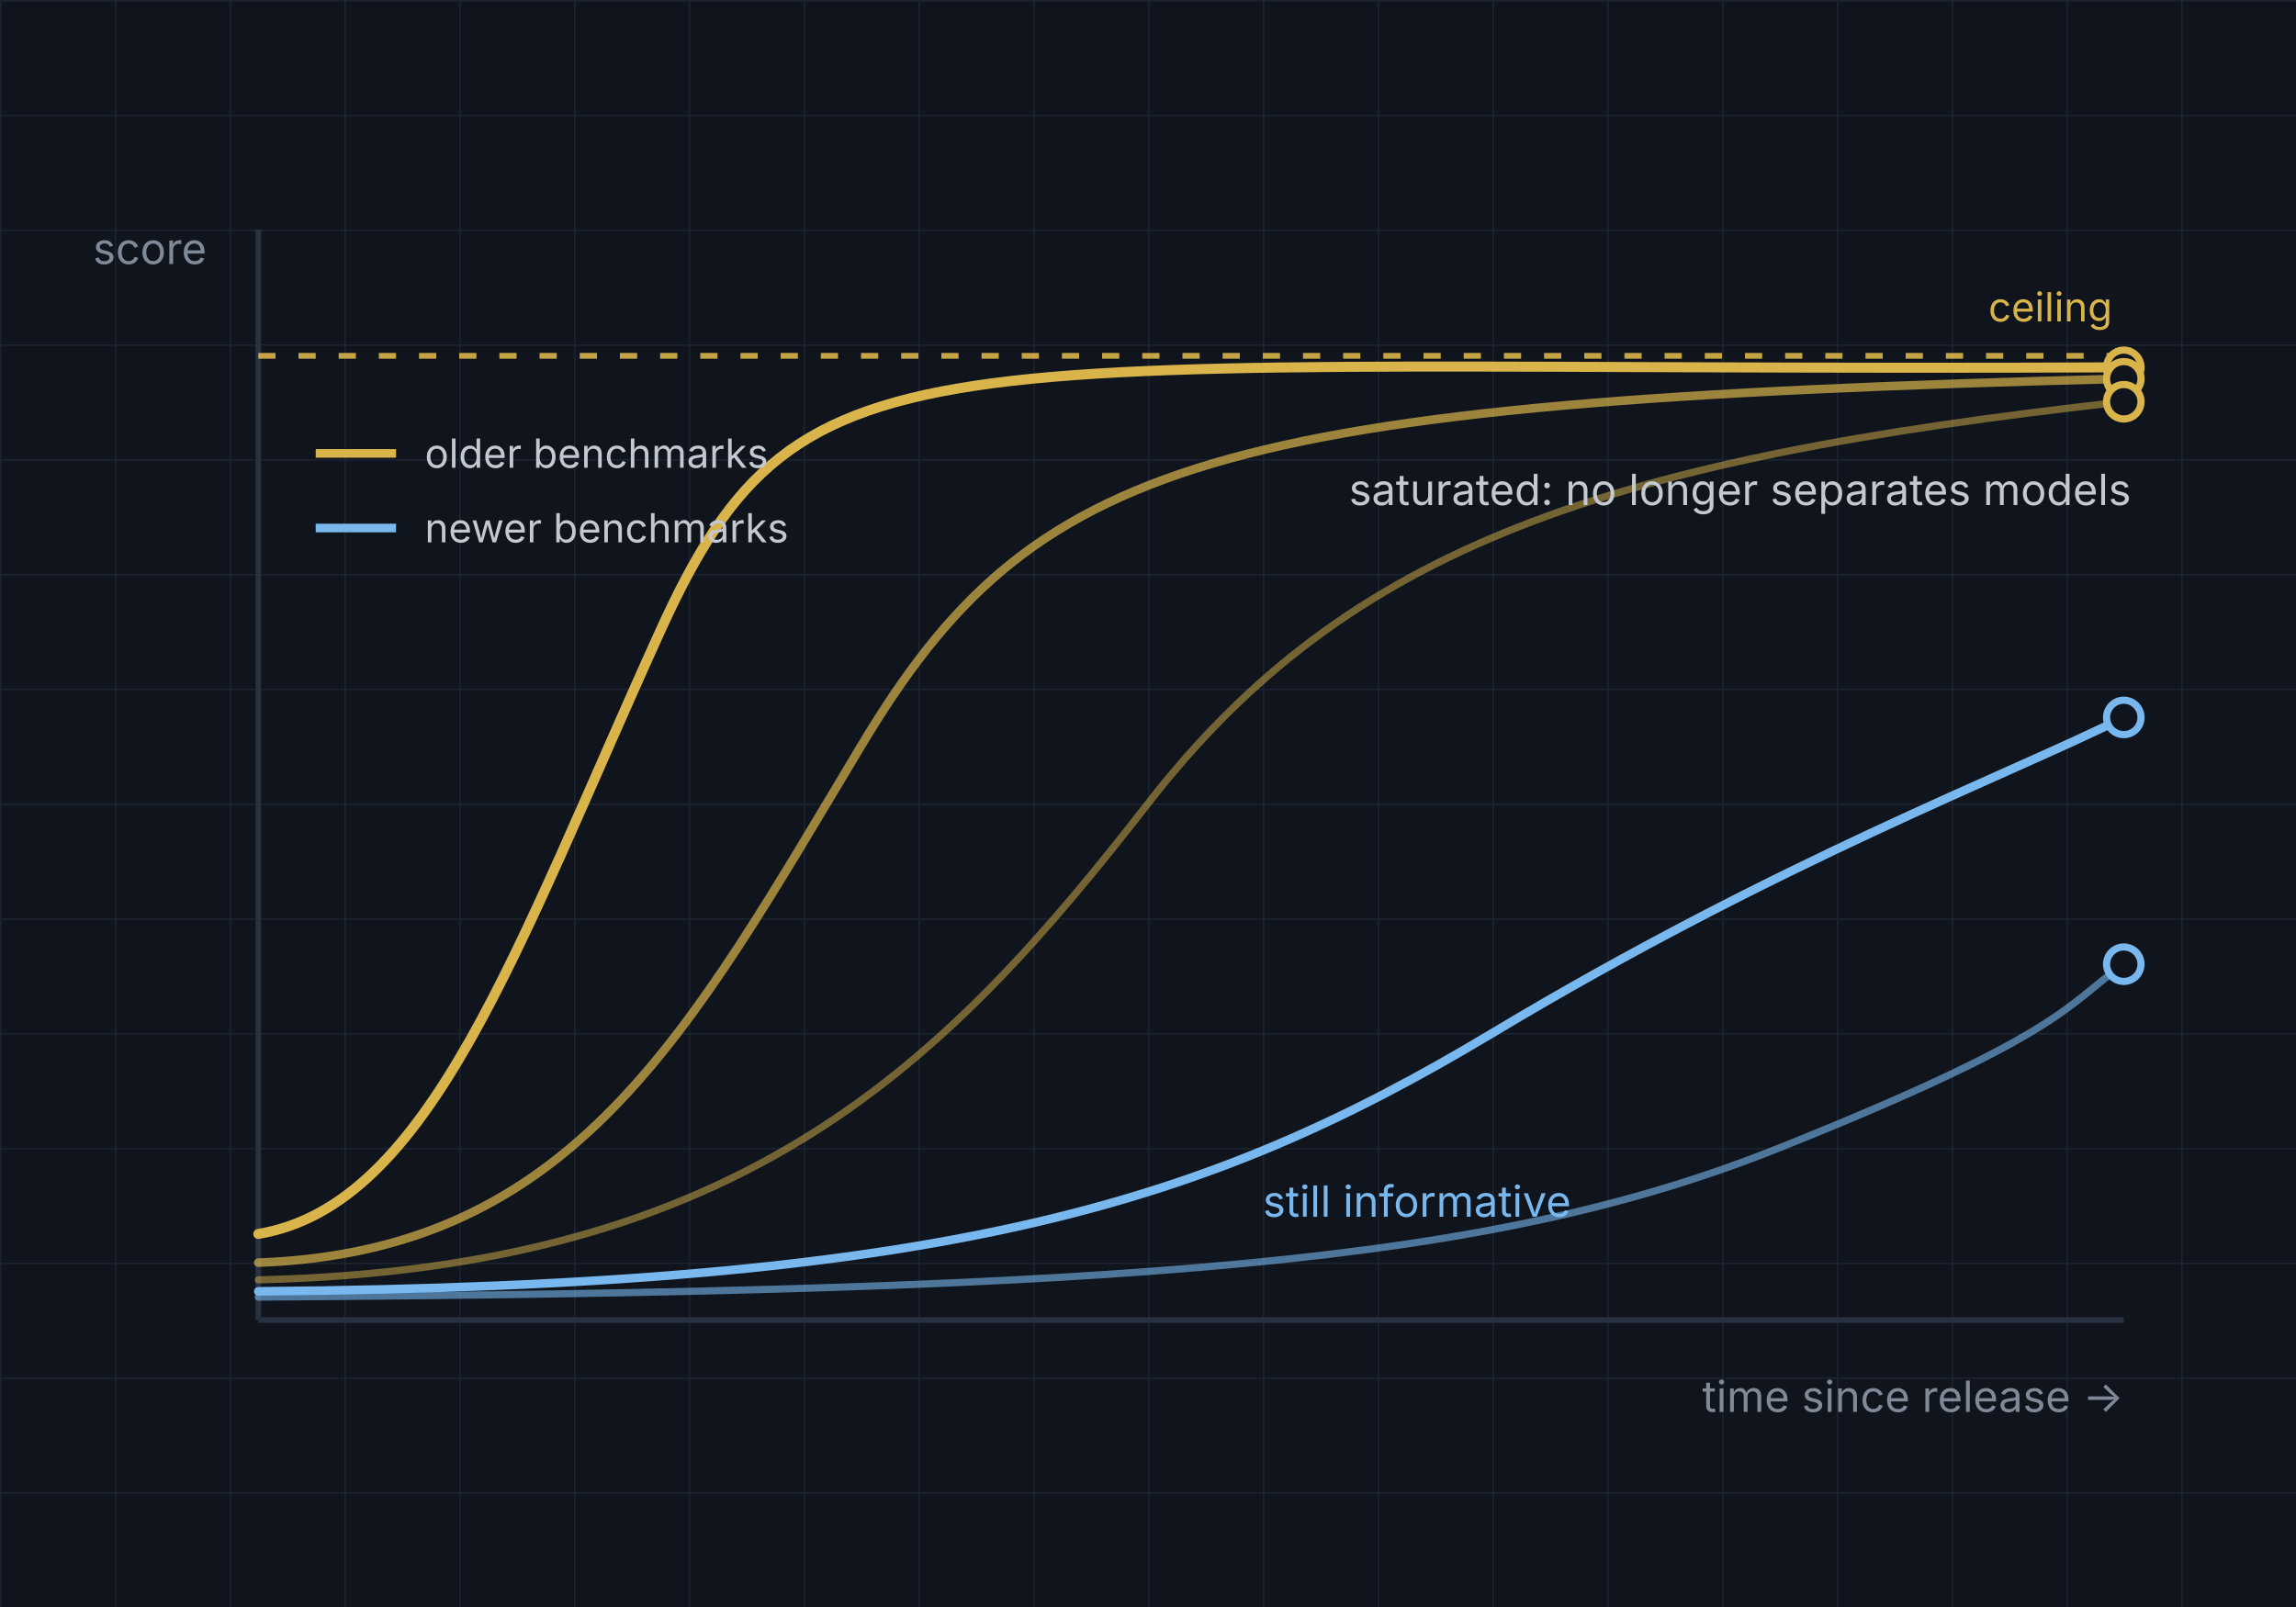
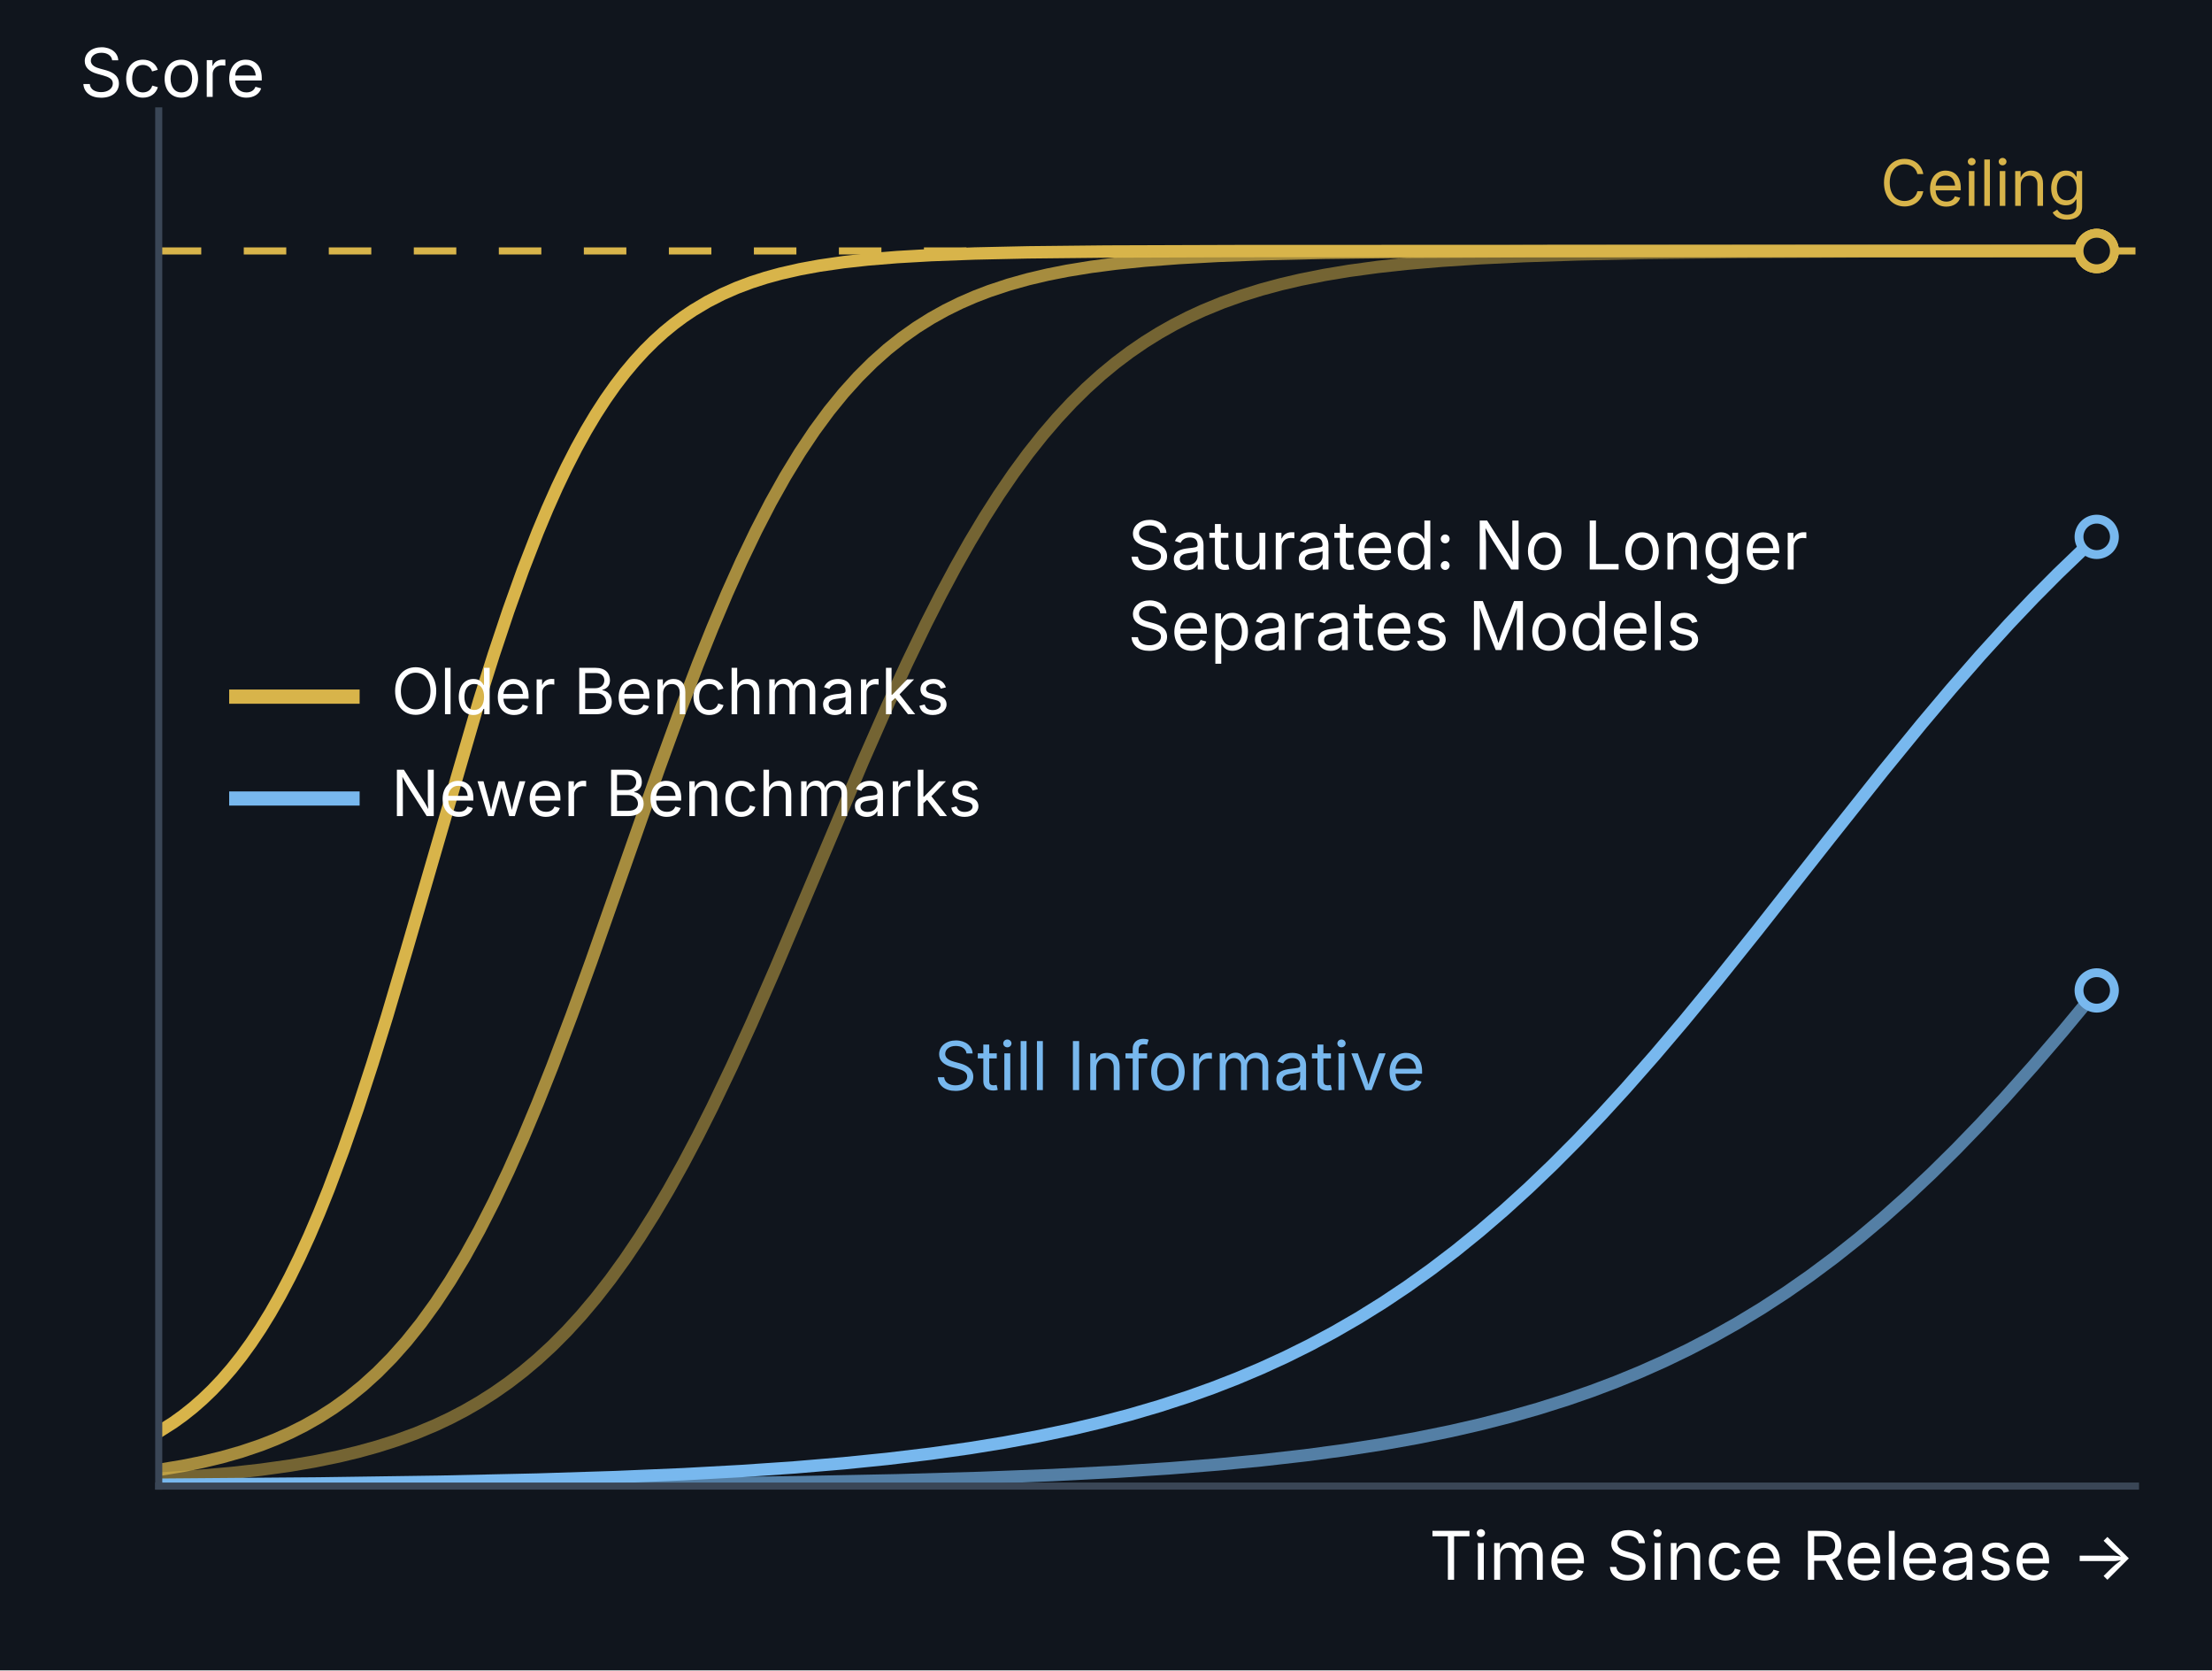
- <svg xmlns="http://www.w3.org/2000/svg" viewBox="0 0 800 560" width="800" height="560" role="img" aria-labelledby="t">
+ <svg xmlns="http://www.w3.org/2000/svg" xmlns:xlink="http://www.w3.org/1999/xlink" width="624.409pt" height="471.363pt" viewBox="0 0 624.409 471.363" version="1.1">
  <defs>
-     <pattern id="grid" width="40" height="40" patternUnits="userSpaceOnUse">
-       <path d="M40 0H0V40" fill="none" stroke="#1b2430" stroke-width="1" />
-     </pattern>
+     <style type="text/css">*{stroke-linejoin: round; stroke-linecap: butt}</style>
  </defs>
-   <rect width="800" height="560" fill="#10151d" />
-   <rect width="800" height="560" fill="url(#grid)" />
-   <g font-family="Inter, system-ui, -apple-system, 'Segoe UI', sans-serif">
-     <path d="M90 460H740" stroke="#27313f" stroke-width="2" />
-     <path d="M90 80V460" stroke="#27313f" stroke-width="2" />
-     <text x="740" y="492" fill="#7f8997" font-size="15" text-anchor="end">time since release →</text>
-     <text x="72" y="92" fill="#7f8997" font-size="15" text-anchor="end">score</text>
-     <path d="M90 124H740" stroke="#d8b44a" stroke-width="2" stroke-dasharray="6 8" opacity=".9" />
-     <text x="736" y="112" fill="#d8b44a" font-size="14" text-anchor="end">ceiling</text>
-     <path d="M90 430 C150 420, 180 330, 230 220 S 320 130, 740 128" fill="none" stroke="#d8b44a" stroke-width="3.5" stroke-linecap="round" />
-     <path d="M90 440 C200 436, 240 360, 300 260 S 420 140, 740 132" fill="none" stroke="#d8b44a" stroke-width="3" opacity=".7" stroke-linecap="round" />
-     <path d="M90 446 C260 442, 330 370, 400 280 S 560 160, 740 140" fill="none" stroke="#d8b44a" stroke-width="2.5" opacity=".5" stroke-linecap="round" />
-     <path d="M90 450 C330 448, 420 420, 520 360 S 700 270, 740 250" fill="none" stroke="#78b8ee" stroke-width="3" stroke-linecap="round" />
-     <path d="M90 452 C400 450, 520 440, 620 400 S 720 350, 740 336" fill="none" stroke="#78b8ee" stroke-width="2.5" opacity=".6" stroke-linecap="round" />
-     <g fill="#10151d" stroke="#d8b44a" stroke-width="2.5">
-       <circle cx="740" cy="128" r="6" />
-       <circle cx="740" cy="132" r="6" />
-       <circle cx="740" cy="140" r="6" />
+   <g id="figure_1">
+     <g id="patch_1">
+       <path d="M 0 471.363 L 624.409 471.363 L 624.409 0 L 0 0 z " style="fill: #10151d" />
    </g>
-     <g fill="#10151d" stroke="#78b8ee" stroke-width="2.5">
-       <circle cx="740" cy="250" r="6" />
-       <circle cx="740" cy="336" r="6" />
-     </g>
-     <text x="470" y="176" fill="#c4c9d1" font-size="15">saturated: no longer separates models</text>
-     <text x="440" y="424" fill="#78b8ee" font-size="15">still informative</text>
-     <g transform="translate(110 150)">
-       <path d="M0 8H28" stroke="#d8b44a" stroke-width="3" />
-       <text x="38" y="13" fill="#c4c9d1" font-size="14">older benchmarks</text>
-       <path d="M0 34H28" stroke="#78b8ee" stroke-width="3" />
-       <text x="38" y="39" fill="#c4c9d1" font-size="14">newer benchmarks</text>
+     <g id="axes_1">
+       <g id="patch_2">
+         <path d="M 44.809 419.374 L 602.809 419.374 L 602.809 31.294 L 44.809 31.294 z " style="fill: #10151d" />
+       </g>
+       <g id="matplotlib.axis_1">
+         <g id="text_1">
+           <text style="font-size: 19px; font-family: 'Inter', 'DejaVu Sans', 'Bitstream Vera Sans', 'Computer Modern Sans Serif', 'Lucida Grande', 'Verdana', 'Geneva', 'Lucid', 'Arial', 'Helvetica', 'Avant Garde', sans-serif; text-anchor: end; fill: #ffffff" x="602.809" y="445.811" transform="rotate(-0 602.8089 445.8112)">Time Since Release  →</text>
+         </g>
+       </g>
+       <g id="matplotlib.axis_2">
+         <g id="text_2">
+           <text style="font-size: 19px; font-family: 'Inter', 'DejaVu Sans', 'Bitstream Vera Sans', 'Computer Modern Sans Serif', 'Lucida Grande', 'Verdana', 'Geneva', 'Lucid', 'Arial', 'Helvetica', 'Avant Garde', sans-serif; text-anchor: end; fill: #ffffff" x="74.809" y="27.343" transform="rotate(-0 74.80891 27.34281)">Score</text>
+         </g>
+       </g>
+       <g id="line2d_1">
+         <path d="M 44.809 404.059 L 48.922 401.446 L 51.664 399.475 L 54.406 397.302 L 57.149 394.909 L 59.891 392.278 L 62.633 389.391 L 65.375 386.228 L 68.117 382.769 L 70.859 378.996 L 73.601 374.889 L 76.344 370.431 L 79.086 365.606 L 81.828 360.398 L 84.57 354.796 L 87.312 348.791 L 90.054 342.38 L 92.797 335.562 L 96.91 324.586 L 101.023 312.751 L 105.136 300.133 L 109.249 286.84 L 114.734 268.309 L 135.3 197.609 L 139.413 184.589 L 143.526 172.294 L 147.64 160.818 L 151.753 150.223 L 154.495 143.665 L 157.237 137.514 L 159.979 131.768 L 162.721 126.42 L 165.463 121.458 L 168.206 116.869 L 170.948 112.638 L 173.69 108.747 L 176.432 105.177 L 179.174 101.91 L 181.916 98.926 L 184.659 96.205 L 187.401 93.729 L 190.143 91.479 L 192.885 89.437 L 195.627 87.587 L 199.74 85.135 L 203.854 83.03 L 207.967 81.224 L 212.08 79.678 L 216.193 78.357 L 220.306 77.229 L 225.791 75.98 L 231.275 74.971 L 238.13 73.98 L 244.986 73.224 L 253.212 72.55 L 262.81 71.998 L 275.149 71.539 L 290.231 71.213 L 312.168 70.983 L 349.188 70.858 L 450.647 70.822 L 591.868 70.821 L 591.868 70.821 " clip-path="url(#p7f3b126d5b)" style="fill: none; stroke: #d8b44a; stroke-width: 3.5; stroke-linecap: round" />
+       </g>
+       <g id="line2d_2">
+         <defs>
+           <path id="m1270422992" d="M 0 5 C 1.326 5 2.598 4.473 3.536 3.536 C 4.473 2.598 5 1.326 5 0 C 5 -1.326 4.473 -2.598 3.536 -3.536 C 2.598 -4.473 1.326 -5 0 -5 C -1.326 -5 -2.598 -4.473 -3.536 -3.536 C -4.473 -2.598 -5 -1.326 -5 0 C -5 1.326 -4.473 2.598 -3.536 3.536 C -2.598 4.473 -1.326 5 0 5 z " style="stroke: #d8b44a; stroke-width: 2.5" />
+         </defs>
+         <g clip-path="url(#p7f3b126d5b)">
+           <use xlink:href="#m1270422992" x="591.868" y="70.821" style="fill: #10151d; stroke: #d8b44a; stroke-width: 2.5" />
+         </g>
+       </g>
+       <g id="line2d_3">
+         <path d="M 44.809 414.799 L 51.664 413.661 L 57.149 412.553 L 62.633 411.236 L 68.117 409.671 L 73.601 407.816 L 77.715 406.204 L 81.828 404.377 L 85.941 402.31 L 90.054 399.975 L 94.168 397.341 L 98.281 394.377 L 102.394 391.049 L 106.507 387.321 L 110.62 383.158 L 114.734 378.525 L 118.847 373.386 L 122.96 367.709 L 127.073 361.465 L 131.187 354.632 L 135.3 347.192 L 139.413 339.139 L 143.526 330.477 L 147.64 321.222 L 151.753 311.403 L 155.866 301.067 L 161.35 286.584 L 166.835 271.467 L 175.061 248.085 L 186.03 216.887 L 191.514 201.836 L 196.998 187.442 L 201.111 177.185 L 205.225 167.454 L 209.338 158.292 L 213.451 149.726 L 217.564 141.771 L 221.678 134.429 L 225.791 127.692 L 229.904 121.54 L 234.017 115.952 L 238.13 110.896 L 242.244 106.34 L 246.357 102.249 L 250.47 98.588 L 254.583 95.32 L 258.697 92.411 L 262.81 89.827 L 266.923 87.537 L 271.036 85.51 L 275.149 83.72 L 279.263 82.14 L 284.747 80.322 L 290.231 78.789 L 295.716 77.499 L 301.2 76.414 L 308.055 75.299 L 314.911 74.404 L 323.137 73.561 L 332.735 72.823 L 343.703 72.219 L 357.414 71.713 L 373.867 71.34 L 397.175 71.062 L 432.823 70.896 L 506.861 70.827 L 591.868 70.821 L 591.868 70.821 " clip-path="url(#p7f3b126d5b)" style="fill: none; stroke: #d8b44a; stroke-opacity: 0.75; stroke-width: 3.5; stroke-linecap: round" />
+       </g>
+       <g id="line2d_4">
+         <g clip-path="url(#p7f3b126d5b)">
+           <use xlink:href="#m1270422992" x="591.868" y="70.821" style="fill: #10151d; stroke: #d8b44a; stroke-width: 2.5" />
+         </g>
+       </g>
+       <g id="line2d_5">
+         <path d="M 44.809 417.262 L 55.778 416.527 L 65.375 415.679 L 73.601 414.756 L 81.828 413.607 L 88.683 412.438 L 95.539 411.038 L 101.023 409.723 L 106.507 408.207 L 111.992 406.462 L 117.476 404.457 L 122.96 402.156 L 127.073 400.213 L 131.187 398.065 L 135.3 395.694 L 139.413 393.08 L 143.526 390.204 L 147.64 387.044 L 151.753 383.581 L 155.866 379.793 L 159.979 375.66 L 164.092 371.163 L 168.206 366.284 L 172.319 361.007 L 176.432 355.319 L 180.545 349.211 L 184.659 342.677 L 188.772 335.718 L 192.885 328.339 L 196.998 320.552 L 201.111 312.376 L 206.596 300.914 L 212.08 288.888 L 218.935 273.219 L 227.162 253.804 L 243.615 214.811 L 250.47 199.227 L 255.954 187.29 L 261.439 175.933 L 265.552 167.843 L 269.665 160.147 L 273.778 152.862 L 277.892 145.999 L 282.005 139.563 L 286.118 133.551 L 290.231 127.957 L 294.345 122.771 L 298.458 117.98 L 302.571 113.567 L 306.684 109.514 L 310.797 105.802 L 314.911 102.409 L 319.024 99.315 L 323.137 96.5 L 327.25 93.943 L 331.364 91.624 L 335.477 89.524 L 339.59 87.626 L 345.074 85.378 L 350.559 83.419 L 356.043 81.715 L 361.527 80.235 L 367.011 78.951 L 373.867 77.585 L 380.722 76.445 L 388.949 75.324 L 397.175 74.424 L 406.773 73.597 L 417.741 72.88 L 430.081 72.291 L 445.163 71.795 L 464.358 71.397 L 490.408 71.103 L 528.798 70.919 L 591.868 70.838 L 591.868 70.838 " clip-path="url(#p7f3b126d5b)" style="fill: none; stroke: #d8b44a; stroke-opacity: 0.5; stroke-width: 3.5; stroke-linecap: round" />
+       </g>
+       <g id="line2d_6">
+         <g clip-path="url(#p7f3b126d5b)">
+           <use xlink:href="#m1270422992" x="591.868" y="70.838" style="fill: #10151d; stroke: #d8b44a; stroke-width: 2.5" />
+         </g>
+       </g>
+       <g id="line2d_7">
+         <path d="M 44.809 418.986 L 90.054 418.623 L 124.331 418.137 L 151.753 417.529 L 173.69 416.837 L 192.885 416.022 L 209.338 415.122 L 224.42 414.088 L 238.13 412.936 L 250.47 411.691 L 262.81 410.212 L 273.778 408.667 L 283.376 407.11 L 292.973 405.336 L 302.571 403.319 L 310.797 401.372 L 319.024 399.204 L 327.25 396.793 L 335.477 394.115 L 342.332 391.663 L 349.188 388.996 L 356.043 386.098 L 362.898 382.956 L 369.754 379.555 L 376.609 375.88 L 383.464 371.918 L 390.32 367.656 L 397.175 363.083 L 404.03 358.189 L 410.886 352.967 L 417.741 347.41 L 424.597 341.517 L 431.452 335.287 L 438.307 328.727 L 445.163 321.843 L 452.018 314.648 L 458.873 307.16 L 467.1 297.818 L 475.326 288.13 L 484.924 276.463 L 495.892 262.77 L 516.459 236.631 L 531.54 217.636 L 542.509 204.205 L 550.735 194.449 L 558.962 185.027 L 567.188 175.988 L 574.044 168.776 L 580.899 161.873 L 587.755 155.292 L 591.868 151.502 L 591.868 151.502 " clip-path="url(#p7f3b126d5b)" style="fill: none; stroke: #78b8ee; stroke-width: 3.5; stroke-linecap: round" />
+       </g>
+       <g id="line2d_8">
+         <defs>
+           <path id="mc064433a09" d="M 0 5 C 1.326 5 2.598 4.473 3.536 3.536 C 4.473 2.598 5 1.326 5 0 C 5 -1.326 4.473 -2.598 3.536 -3.536 C 2.598 -4.473 1.326 -5 0 -5 C -1.326 -5 -2.598 -4.473 -3.536 -3.536 C -4.473 -2.598 -5 -1.326 -5 0 C -5 1.326 -4.473 2.598 -3.536 3.536 C -2.598 4.473 -1.326 5 0 5 z " style="stroke: #78b8ee; stroke-width: 2.5" />
+         </defs>
+         <g clip-path="url(#p7f3b126d5b)">
+           <use xlink:href="#mc064433a09" x="591.868" y="151.502" style="fill: #10151d; stroke: #78b8ee; stroke-width: 2.5" />
+         </g>
+       </g>
+       <g id="line2d_9">
+         <path d="M 44.809 419.296 L 135.3 419.08 L 187.401 418.745 L 224.42 418.294 L 253.212 417.731 L 276.521 417.068 L 297.087 416.266 L 314.911 415.351 L 329.992 414.373 L 343.703 413.282 L 356.043 412.102 L 368.383 410.699 L 379.351 409.234 L 390.32 407.53 L 399.917 405.815 L 409.515 403.862 L 417.741 401.978 L 425.968 399.879 L 434.194 397.543 L 442.421 394.948 L 449.276 392.57 L 456.131 389.982 L 462.987 387.169 L 469.842 384.116 L 476.697 380.81 L 483.553 377.235 L 490.408 373.378 L 497.264 369.226 L 504.119 364.766 L 510.974 359.989 L 517.83 354.885 L 524.685 349.449 L 531.54 343.677 L 538.396 337.568 L 545.251 331.126 L 552.107 324.357 L 558.962 317.273 L 565.817 309.889 L 574.044 300.659 L 582.27 291.07 L 591.868 279.495 L 591.868 279.495 " clip-path="url(#p7f3b126d5b)" style="fill: none; stroke: #78b8ee; stroke-opacity: 0.65; stroke-width: 3.5; stroke-linecap: round" />
+       </g>
+       <g id="line2d_10">
+         <g clip-path="url(#p7f3b126d5b)">
+           <use xlink:href="#mc064433a09" x="591.868" y="279.495" style="fill: #10151d; stroke: #78b8ee; stroke-width: 2.5" />
+         </g>
+       </g>
+       <g id="line2d_11">
+         <path d="M 44.809 70.821 L 602.809 70.821 " clip-path="url(#p7f3b126d5b)" style="fill: none; stroke-dasharray: 12,12; stroke-dashoffset: 0; stroke: #d8b44a; stroke-width: 2" />
+       </g>
+       <g id="line2d_12">
+         <path d="M 66.691 196.588 L 99.515 196.588 " clip-path="url(#p7f3b126d5b)" style="fill: none; stroke: #d8b44a; stroke-width: 4; stroke-linecap: square" />
+       </g>
+       <g id="line2d_13">
+         <path d="M 66.691 225.334 L 99.515 225.334 " clip-path="url(#p7f3b126d5b)" style="fill: none; stroke: #78b8ee; stroke-width: 4; stroke-linecap: square" />
+       </g>
+       <g id="patch_3">
+         <path d="M 44.809 419.374 L 44.809 31.294 " style="fill: none; stroke: #3a4656; stroke-width: 2; stroke-linejoin: miter; stroke-linecap: square" />
+       </g>
+       <g id="patch_4">
+         <path d="M 44.809 419.374 L 602.809 419.374 " style="fill: none; stroke: #3a4656; stroke-width: 2; stroke-linejoin: miter; stroke-linecap: square" />
+       </g>
+       <g id="text_3">
+         <text style="font-size: 18px; font-family: 'Inter', 'DejaVu Sans', 'Bitstream Vera Sans', 'Computer Modern Sans Serif', 'Lucida Grande', 'Verdana', 'Geneva', 'Lucid', 'Arial', 'Helvetica', 'Avant Garde', sans-serif; text-anchor: end; fill: #d8b44a" x="589.132" y="58.094" transform="rotate(-0 589.1324 58.09412)">Ceiling</text>
+       </g>
+       <g id="text_4">
+         <text style="font-size: 19px; font-family: 'Inter', 'DejaVu Sans', 'Bitstream Vera Sans', 'Computer Modern Sans Serif', 'Lucida Grande', 'Verdana', 'Geneva', 'Lucid', 'Arial', 'Helvetica', 'Avant Garde', sans-serif; fill: #ffffff" transform="translate(318.3383 160.7179)">Saturated: No Longer</text>
+         <text style="font-size: 19px; font-family: 'Inter', 'DejaVu Sans', 'Bitstream Vera Sans', 'Computer Modern Sans Serif', 'Lucida Grande', 'Verdana', 'Geneva', 'Lucid', 'Arial', 'Helvetica', 'Avant Garde', sans-serif; fill: #ffffff" transform="translate(318.3383 183.4375)">Separates Models</text>
+       </g>
+       <g id="text_5">
+         <text style="font-size: 19px; font-family: 'Inter', 'DejaVu Sans', 'Bitstream Vera Sans', 'Computer Modern Sans Serif', 'Lucida Grande', 'Verdana', 'Geneva', 'Lucid', 'Arial', 'Helvetica', 'Avant Garde', sans-serif; text-anchor: start; fill: #78b8ee" x="263.632" y="307.623" transform="rotate(-0 263.6324 307.6228)">Still Informative</text>
+       </g>
+       <g id="text_6">
+         <text style="font-size: 18px; font-family: 'Inter', 'DejaVu Sans', 'Bitstream Vera Sans', 'Computer Modern Sans Serif', 'Lucida Grande', 'Verdana', 'Geneva', 'Lucid', 'Arial', 'Helvetica', 'Avant Garde', sans-serif; text-anchor: start; fill: #ffffff" x="110.456" y="201.554" transform="rotate(-0 110.456 201.5544)">Older Benchmarks</text>
+       </g>
+       <g id="text_7">
+         <text style="font-size: 18px; font-family: 'Inter', 'DejaVu Sans', 'Bitstream Vera Sans', 'Computer Modern Sans Serif', 'Lucida Grande', 'Verdana', 'Geneva', 'Lucid', 'Arial', 'Helvetica', 'Avant Garde', sans-serif; text-anchor: start; fill: #ffffff" x="110.456" y="230.301" transform="rotate(-0 110.456 230.3011)">Newer Benchmarks</text>
+       </g>
    </g>
  </g>
+   <defs>
+     <clipPath id="p7f3b126d5b">
+       <rect x="44.809" y="31.294" width="558" height="388.08" />
+     </clipPath>
+   </defs>
</svg>
